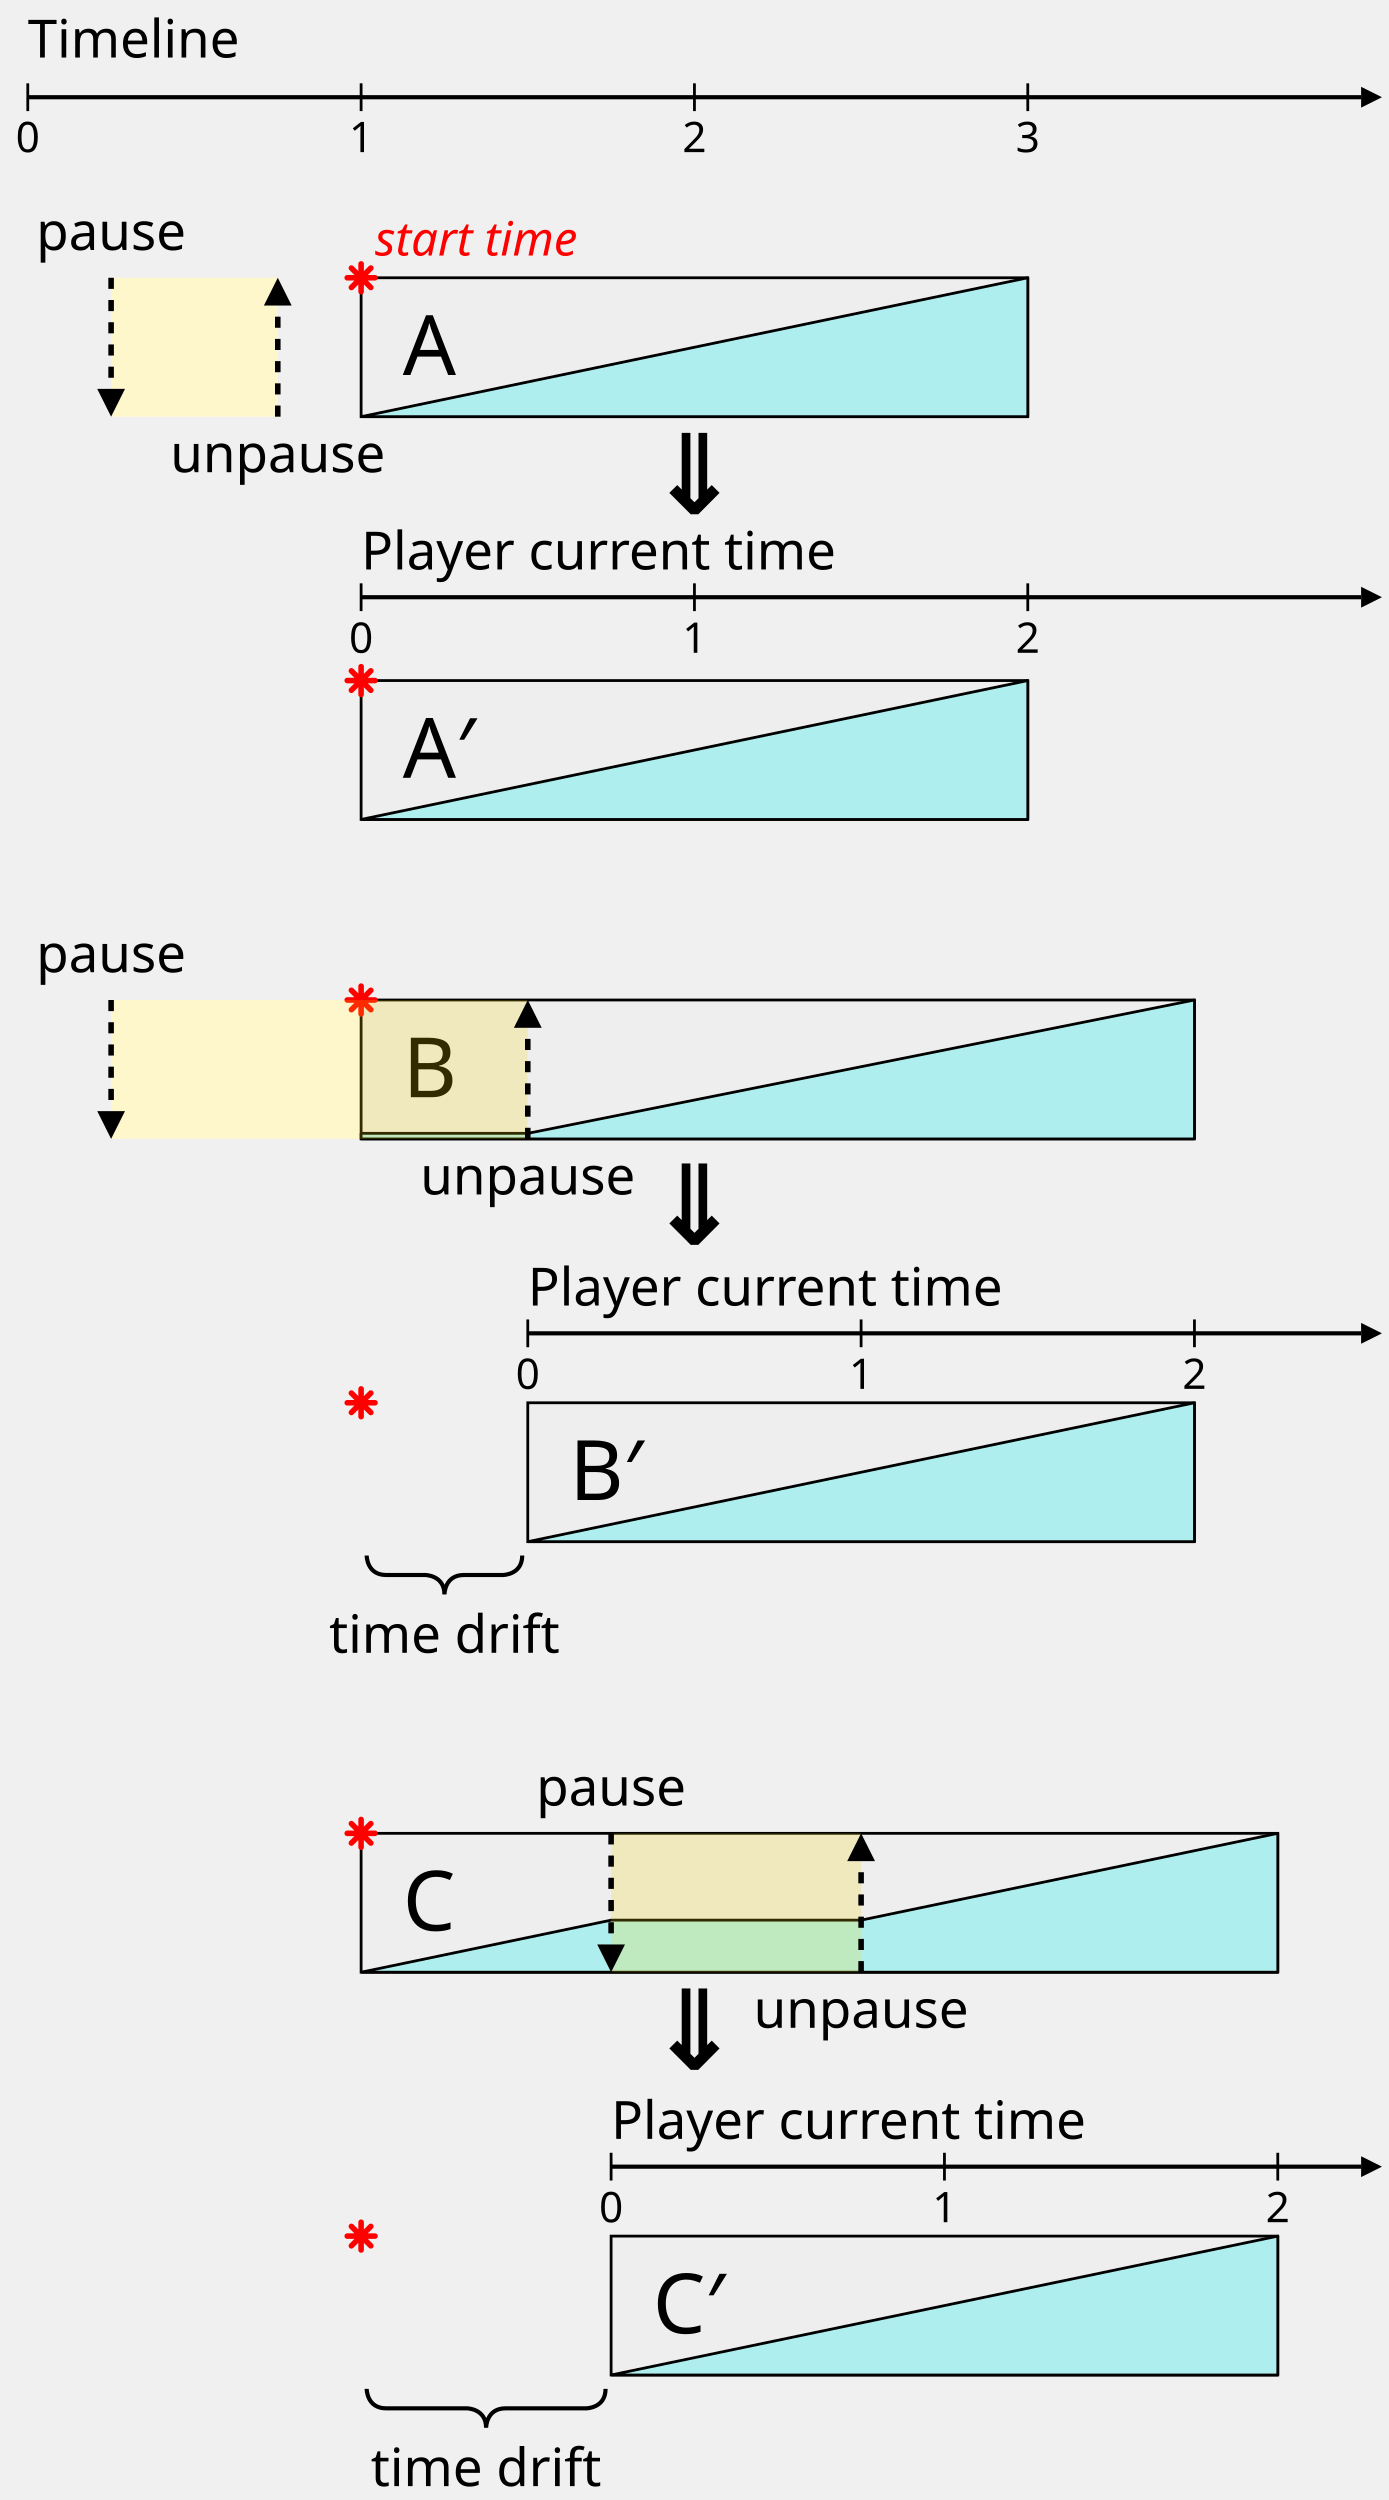
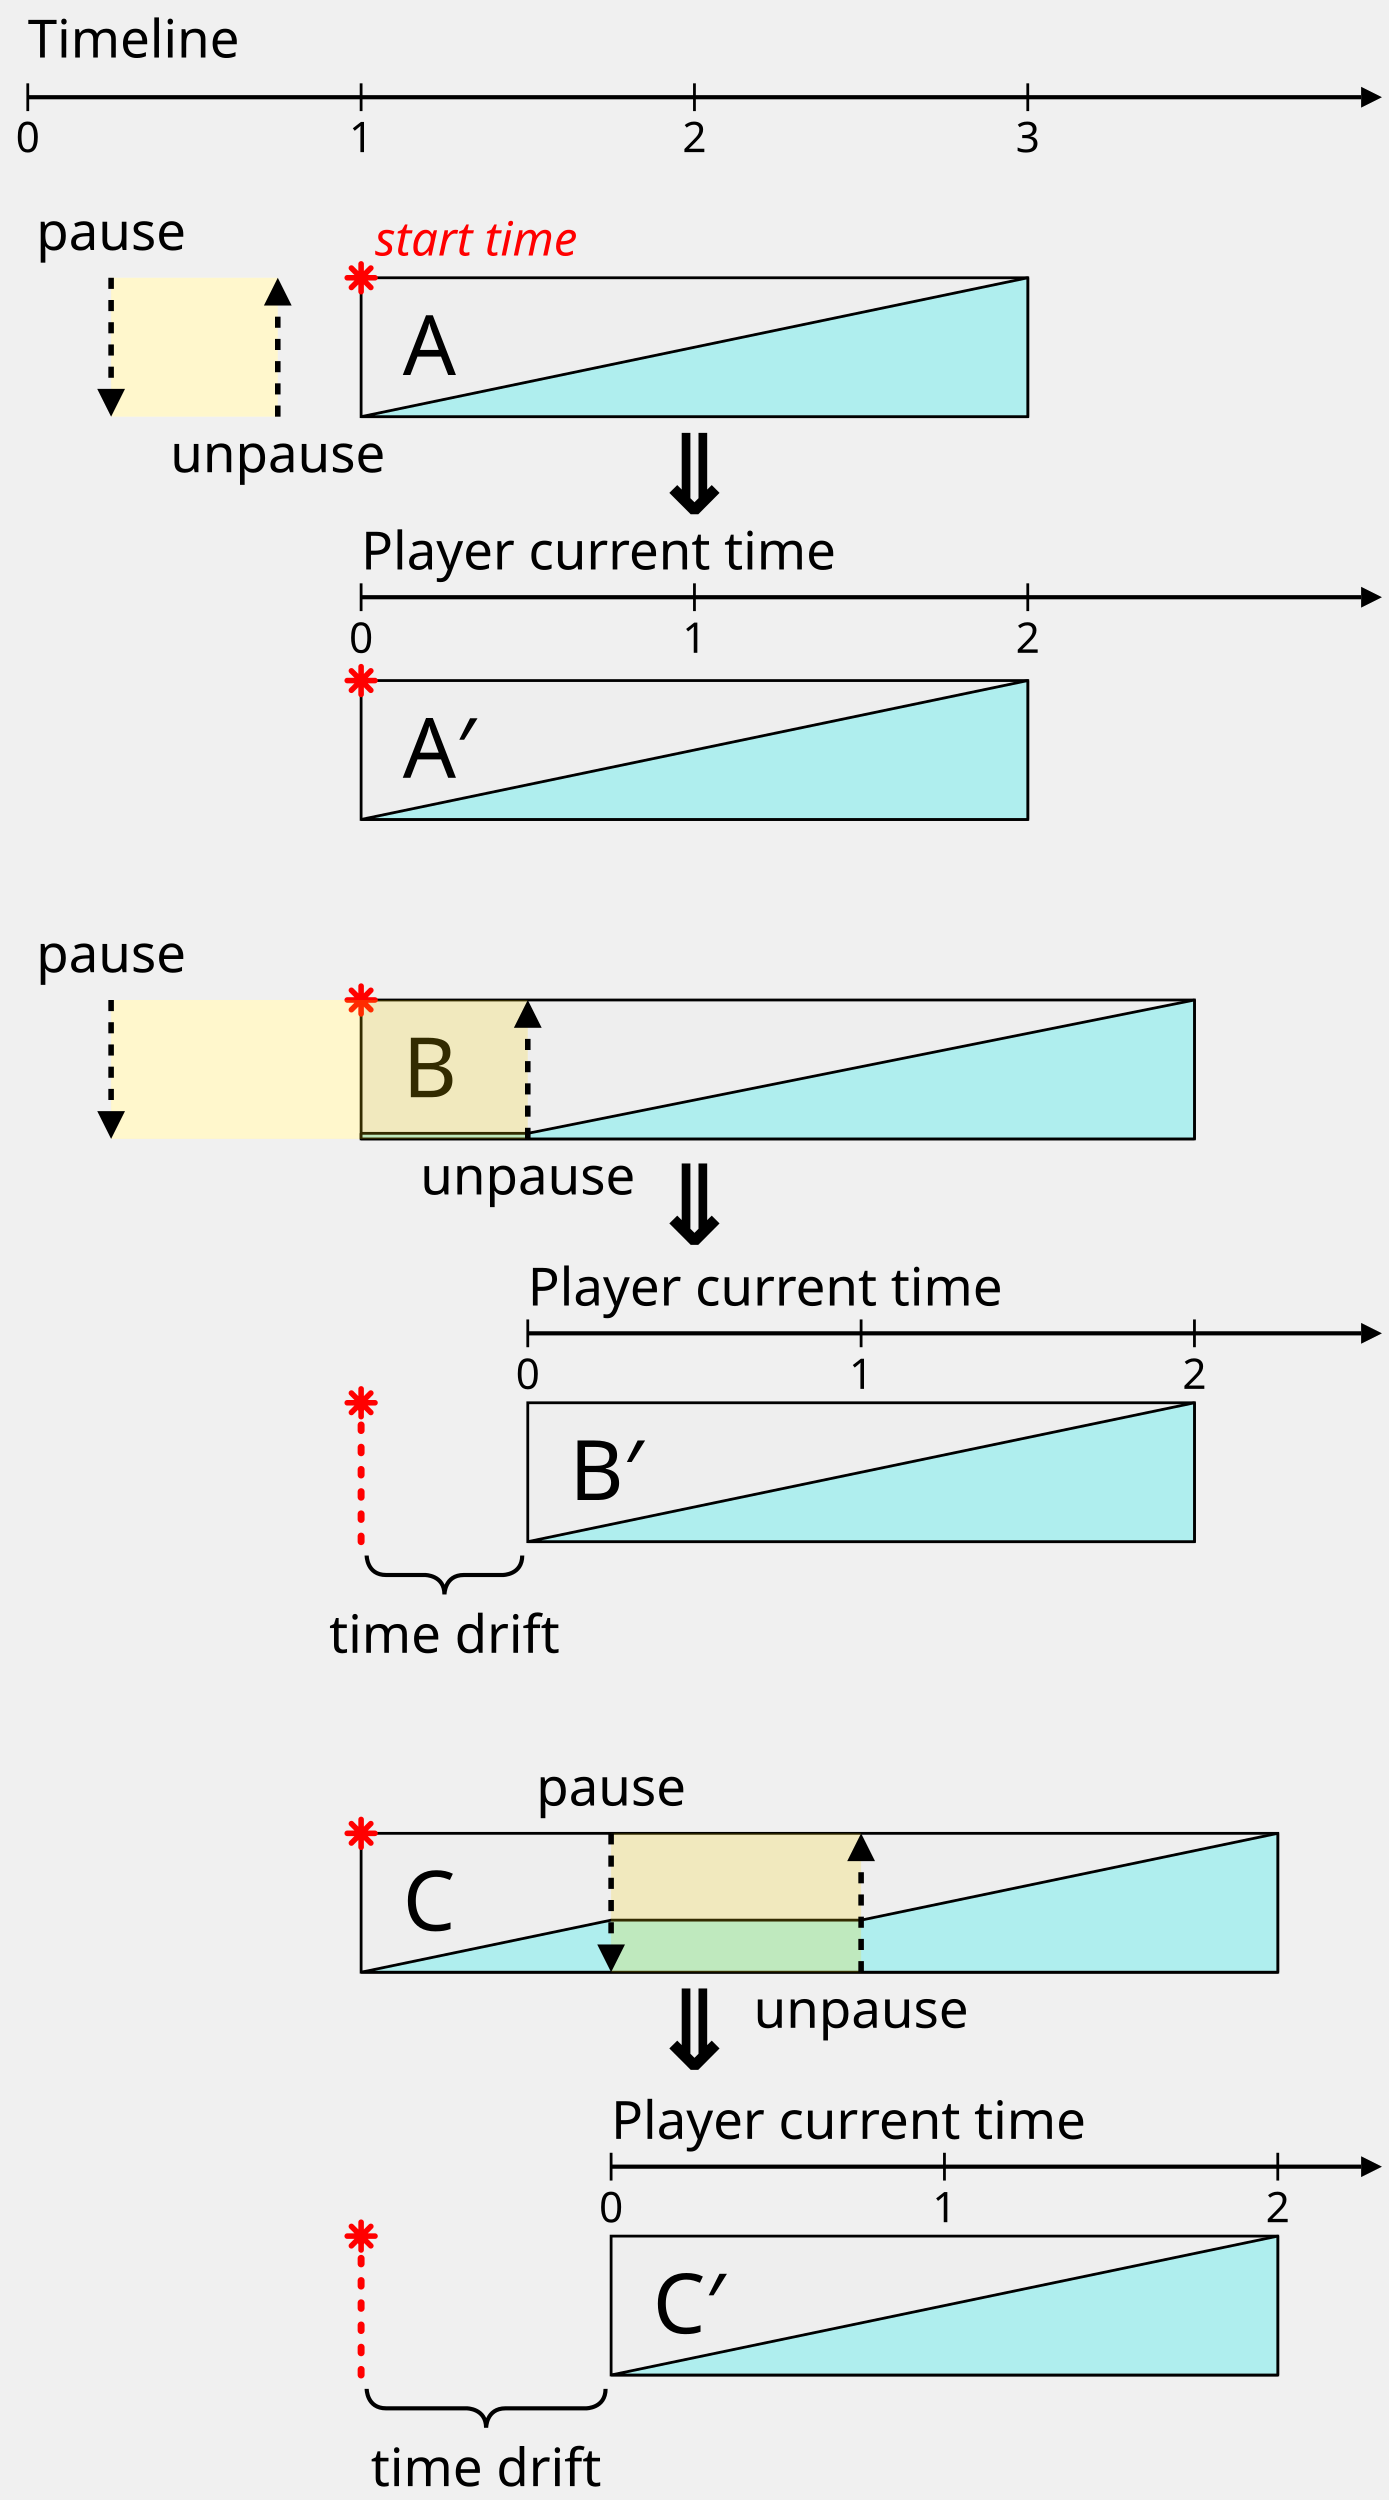
<svg xmlns="http://www.w3.org/2000/svg" xmlns:xlink="http://www.w3.org/1999/xlink" width="100%" height="100%" viewBox="0 0 500 900">
  <defs>
    <style type="text/css">
    svg {
      font-size: 19px;
      font-family: sans-serif;
    }

    /*
     * Line work
     */
    .tick {
      stroke: black;
      stroke-width: 1;
      fill: none;
    }
    .arrowLine, .dottedArrow {
      stroke: black;
      stroke-width: 1.5;
      marker-end: url(#arrow);
      fill: none;
    }
    .dottedArrow {
      stroke-dasharray: 4 4;
      stroke-width: 2;
    }
		.dashLine {
		  stroke: red;
      fill: none;
      stroke-dasharray: 2 6;
      stroke-width: 2.5;
      stroke-linecap: round;
		}
    .bracket {
      stroke: black;
      stroke-width: 1.5;
      fill: none;
    }
    .activeSpan  {
      fill: #eee;
      stroke: black;
    }
    .animProgress {
      fill: paleturquoise;
      stroke: black;
      stroke-linejoin: bevel;
    }
    .pauseSpan {
      fill: gold;
      fill-opacity: 0.2;
    }

    /* Text labels */
    .exampleLabel {
      font-size: 1.5em;
    }
    .tickLabel {
      font-size: 0.8em;
      text-anchor: middle;
    }
    .timeLabel {
      text-anchor: middle;
    }
    .regionLabel {
      text-anchor: middle;
    }
    .animationLabel {
      text-anchor: start;
      font-size: 30px;
    }
    .startTimeLabel {
      text-anchor: start;
      font-size: 17px;
      font-style: italic;
      fill: red;
    }
    .resultArrow {
      text-anchor: middle;
      font-size: 40px;
      font-weight: bold;
    }
    </style>
    <style type="text/css">
      .blackArrowHead {
        fill: black;
        stroke: none;
      }
    </style>
    <marker id="arrow" viewBox="0 -5 10 10" orient="auto" markerWidth="5" markerHeight="5">
      <path d="M0-5l10 5l-10 5z" class="blackArrowHead" />
    </marker>
    <style type="text/css">
      .startTimeStar {
        stroke: red;
        stroke-linecap: round;
        stroke-width: 2;
        fill: none;
      }
    </style>
    <path d="M-3.5-3.5l7 7M3.5-3.5l-7 7M0-5v10M-5 0h10" class="startTimeStar" id="star" />
  </defs>
  <g transform="translate(10 15)">
    <text y="0.3em">Timeline</text>
    <g transform="translate(0 20)">
      <line x2="480" class="arrowLine" />
      <path d="M0-5v10m120-10v10m120-10v10m120-10v10" class="tick" />
      <g class="tickLabel">
        <text x="0" y="1.3em">0</text>
        <text x="120" y="1.3em">1</text>
        <text x="240" y="1.3em">2</text>
        <text x="360" y="1.3em">3</text>
      </g>
    </g>
  </g>
  <g transform="translate(10 100)">
    <g transform="translate(120)">
      <rect width="240" height="50" class="activeSpan" />
      <path d="M0 50l240-50v50z" class="animProgress" />
      <use xlink:href="#star" />
      <text x="5" y="-8" class="startTimeLabel">start time</text>
      <text x="15" y="35" class="animationLabel">A</text>
    </g>
    <g transform="translate(30)">
      <rect width="60" height="50" fill="white" />
      <rect width="60" height="50" class="pauseSpan" />
      <path d="M0 0v40" class="dottedArrow" />
      <text y="-10" class="timeLabel">pause</text>
      <path d="M60 50v-40" class="dottedArrow" />
      <text x="60" y="70" class="timeLabel">unpause</text>
    </g>
    <text x="240" y="85" class="resultArrow">⇓</text>
    <g transform="translate(120 145)">
      <rect width="240" height="50" class="activeSpan" />
      <path d="M0 50l240-50v50z" class="animProgress" />
      <text y="-40">Player current time</text>
      <path d="M0-30h360" class="arrowLine" />
      <path d="M0-35v10m120-10v10m120-10v10" class="tick" />
      <g transform="translate(0 -10)" class="tickLabel">
        <text x="0">0</text>
        <text x="120">1</text>
        <text x="240">2</text>
      </g>
      <use xlink:href="#star" />
      <text x="15" y="35" class="animationLabel">A′</text>
    </g>
  </g>
  <g transform="translate(10 360)">
    <rect x="30" width="90" height="50" fill="white" />
    <g transform="translate(120)">
      <rect width="300" height="50" class="activeSpan" />
      <path d="M0 48h60l240-48v50h-300z" class="animProgress" />
      <use xlink:href="#star" />
      <text x="15" y="35" class="animationLabel">B</text>
    </g>
    <g transform="translate(30)">
      <rect width="150" height="50" class="pauseSpan" />
      <path d="M0 0v40" class="dottedArrow" />
      <text y="-10" class="timeLabel">pause</text>
      <path d="M150 50v-40" class="dottedArrow" />
      <text x="150" y="70" class="timeLabel">unpause</text>
    </g>
    <text x="240" y="88" class="resultArrow">⇓</text>
    <g transform="translate(180 145)">
      <rect width="240" height="50" class="activeSpan" />
      <path d="M0 50l240-50v50z" class="animProgress" />
      <text y="-35">Player current time</text>
      <path d="M0-25h300" class="arrowLine" />
      <path d="M0-30v10m120-10v10m120-10v10" class="tick" />
      <g transform="translate(0 -5)" class="tickLabel">
        <text x="0">0</text>
        <text x="120">1</text>
        <text x="240">2</text>
      </g>
      <text x="15" y="35" class="animationLabel">B′</text>
      <g transform="translate(-60)">
+         <line y2="50" class="dashLine" />
        <use xlink:href="#star" />
        <path d="M2 55s0 7 7 7h14s7 0 7 7c0 0 0-7 7-7h14s7 0 7-7" class="bracket" />
        <text x="30" y="90" class="regionLabel">time drift</text>
      </g>
    </g>
  </g>
  <g transform="translate(10 660)">
    <g transform="translate(120)">
      <rect width="330" height="50" class="activeSpan" />
      <path d="M0 50l90-18.75h90l150-31.25v50z" class="animProgress" />
      <use xlink:href="#star" />
      <text x="15" y="35" class="animationLabel">C</text>
    </g>
    <g transform="translate(210)">
      <rect width="90" height="50" class="pauseSpan" />
      <path d="M0 0v40" class="dottedArrow" />
      <text y="-10" class="timeLabel">pause</text>
      <path d="M90 50v-40" class="dottedArrow" />
      <text x="90" y="70" class="timeLabel">unpause</text>
    </g>
    <text x="240" y="85" class="resultArrow">⇓</text>
    <g transform="translate(210 145)">
      <rect width="240" height="50" class="activeSpan" />
      <path d="M0 50l240-50v50z" class="animProgress" />
      <text y="-35">Player current time</text>
      <path d="M0-25h270" class="arrowLine" />
      <path d="M0-30v10m120-10v10m120-10v10" class="tick" />
      <g transform="translate(0 -5)" class="tickLabel">
        <text x="0">0</text>
        <text x="120">1</text>
        <text x="240">2</text>
      </g>
      <text x="15" y="35" class="animationLabel">C′</text>
      <g transform="translate(-90)">
+         <line y2="50" class="dashLine" />
        <use xlink:href="#star" />
        <path d="M2 55s0 7 7 7h29s7 0 7 7c0 0 0-7 7-7h29s7 0 7-7" class="bracket" />
        <text x="45" y="90" class="regionLabel">time drift</text>
      </g>
    </g>
  </g>
</svg>
